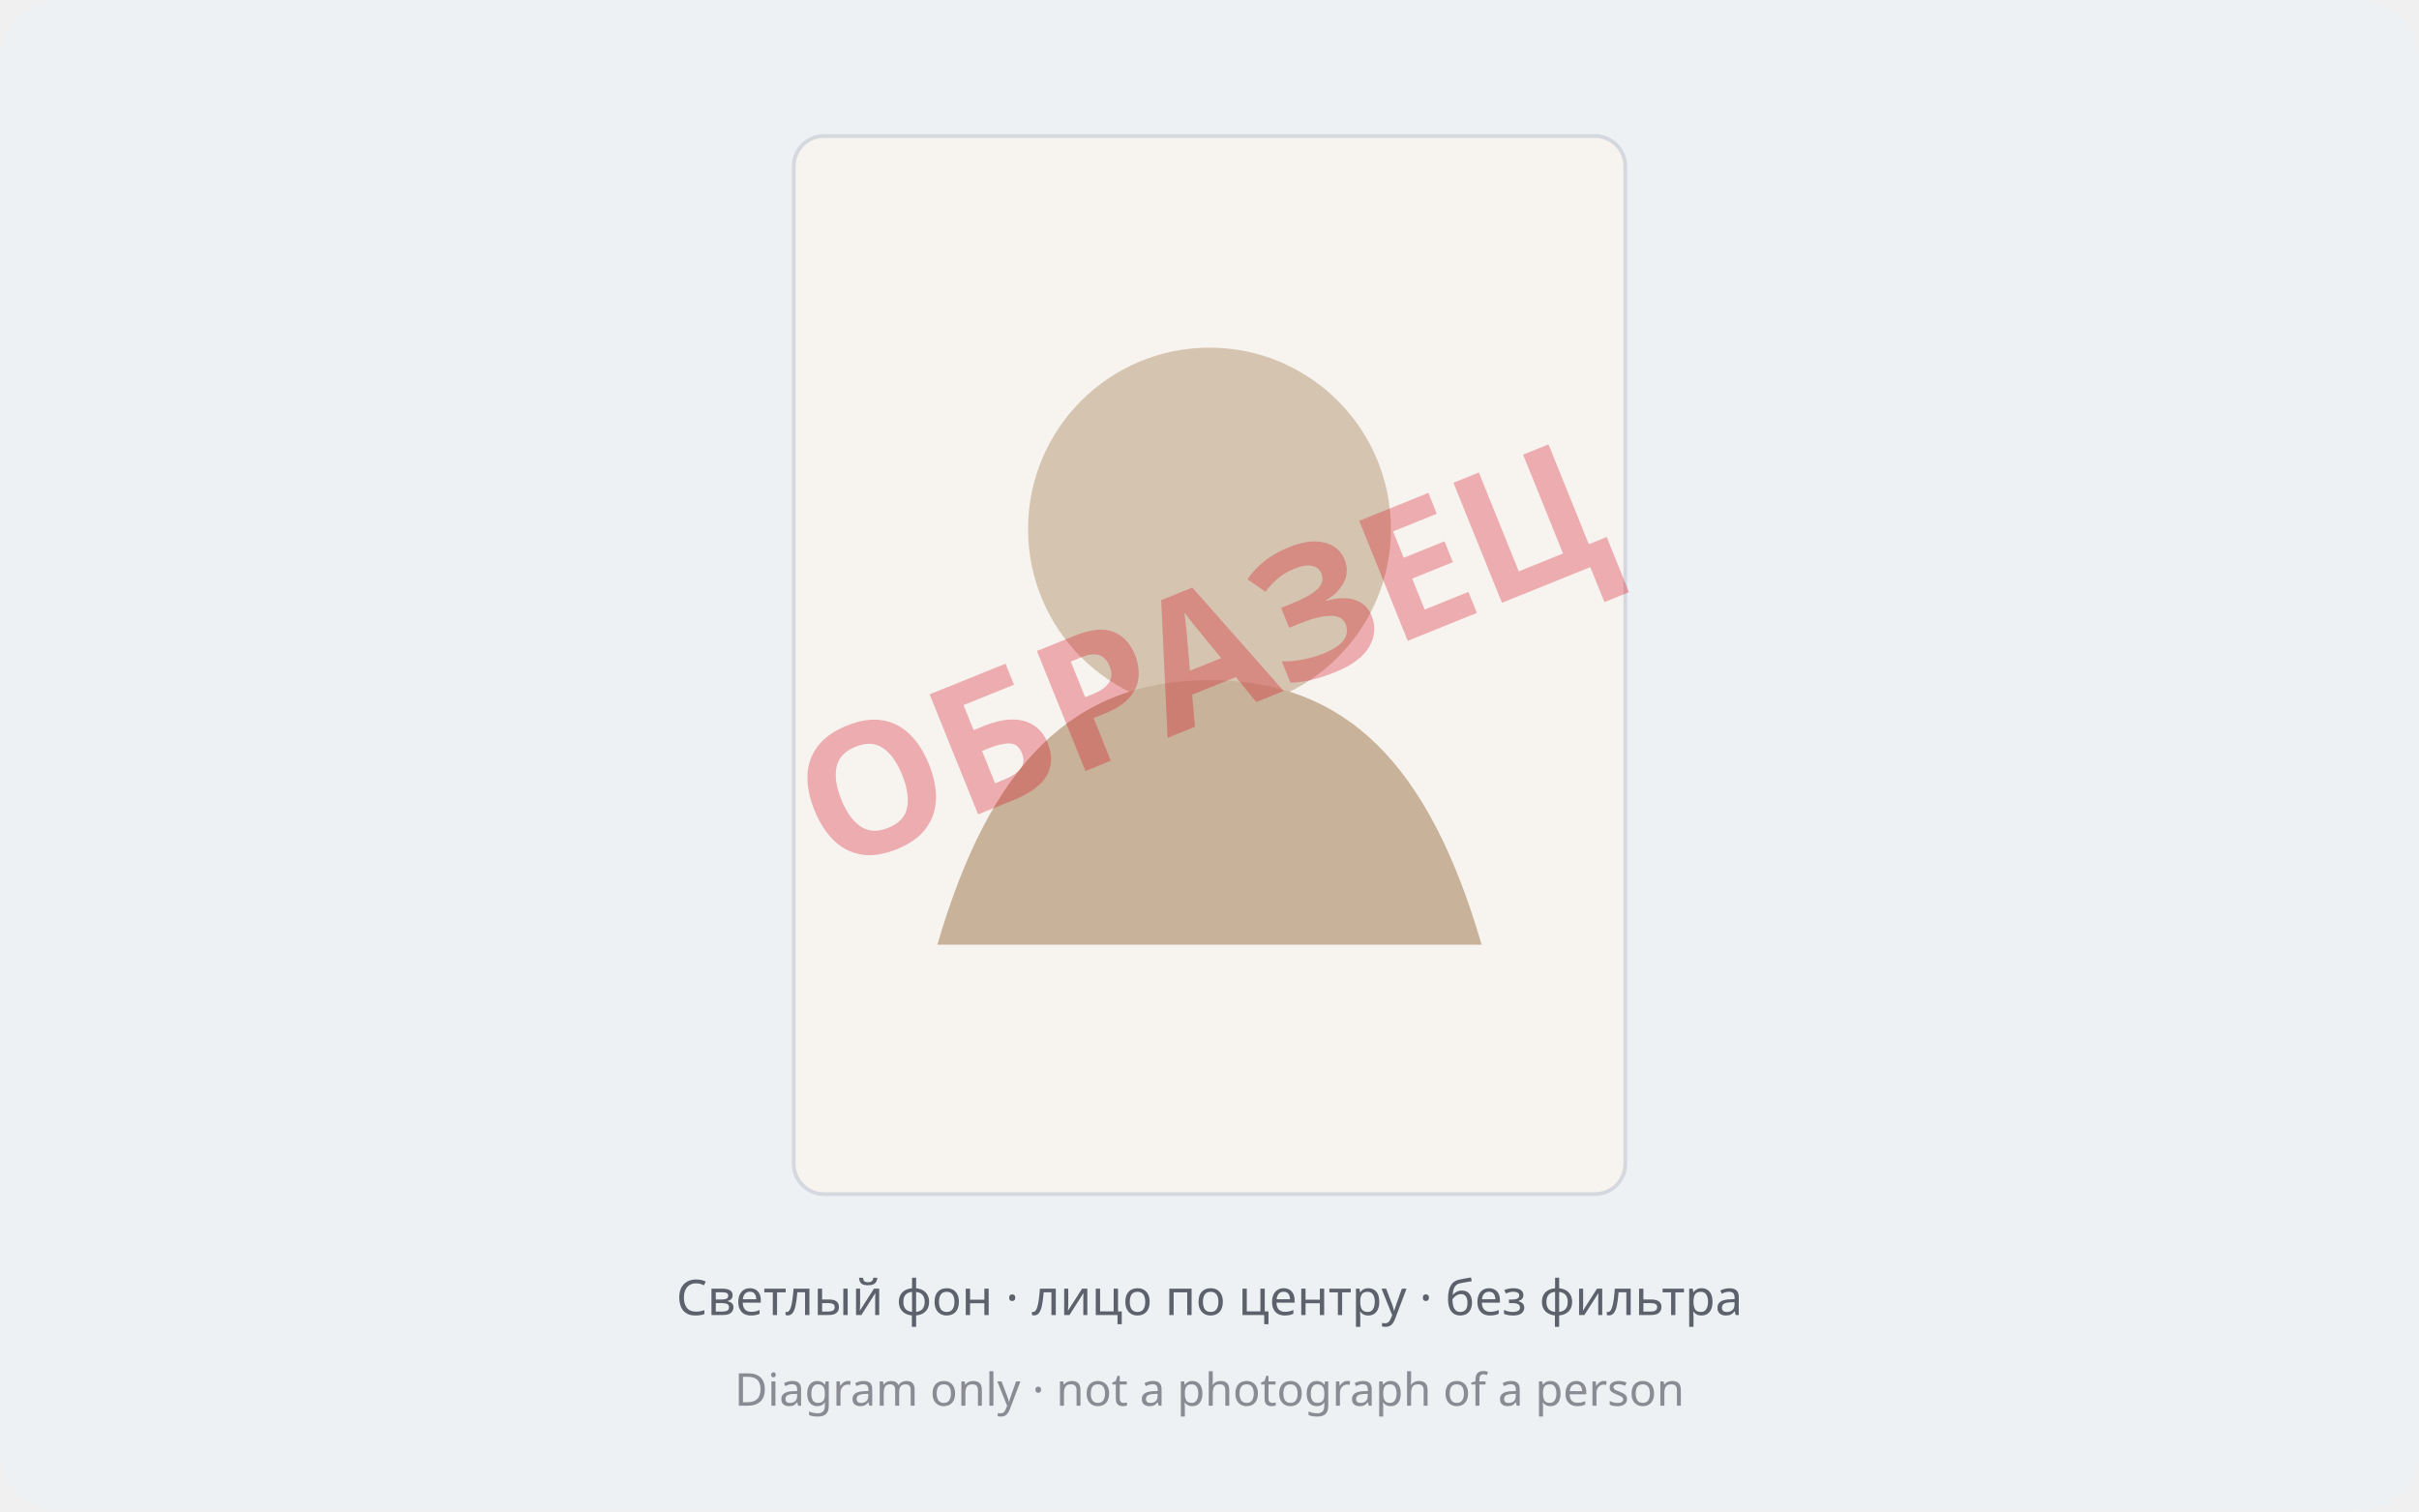
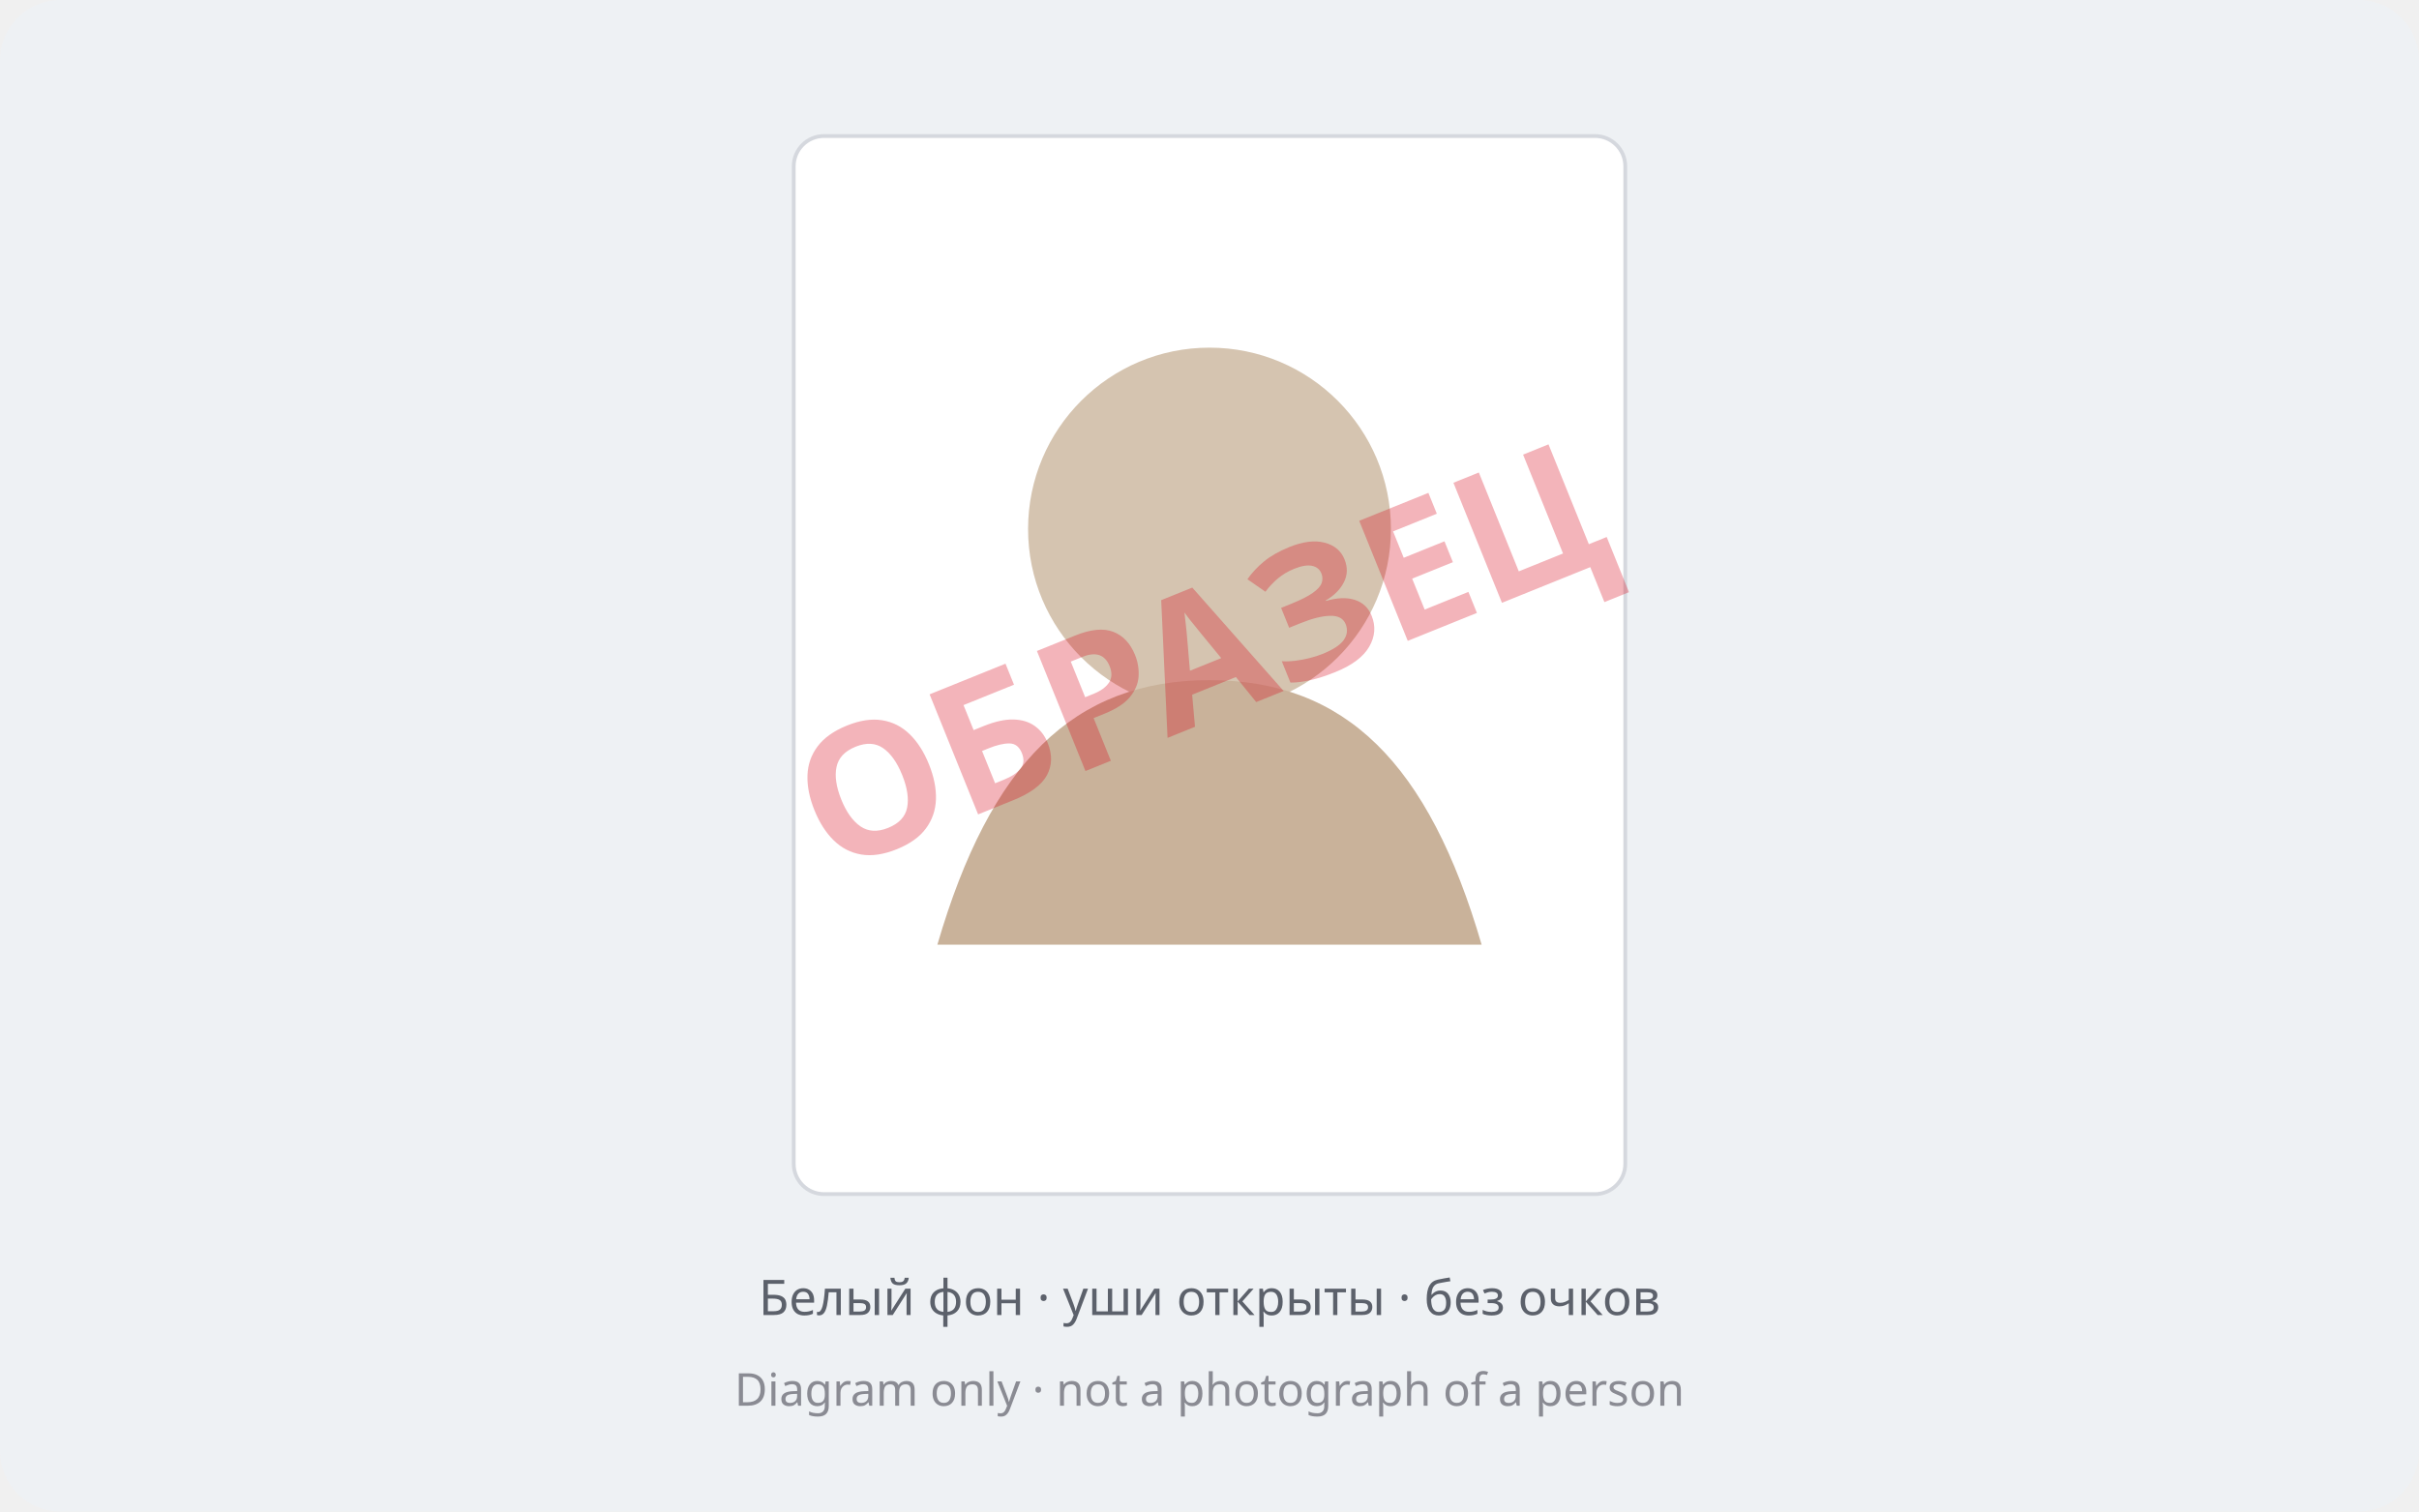
<svg xmlns="http://www.w3.org/2000/svg" viewBox="0 0 640 400" role="img" aria-label="Вымышленный образец фото на документы">
  <rect width="640" height="400" rx="16" fill="#eef1f4" />
-   <rect x="210" y="36" width="220" height="280" rx="8" fill="#f7f4ef" stroke="#d5d8de" />
+   <rect x="210" y="36" width="220" height="280" rx="8" fill="#ffffff" stroke="#d5d8de" />
  <circle cx="320" cy="140" r="48" fill="#d5c4b0" />
  <path d="M248 250c14-48 36-70 72-70s58 22 72 70" fill="#c9b29a" />
-   <text x="320" y="348" text-anchor="middle" font-family="Golos Text, system-ui, sans-serif" font-size="13" fill="#5c616b">Светлый фон · лицо по центру · без фильтра</text>
+   <text x="320" y="348" text-anchor="middle" font-family="Golos Text, system-ui, sans-serif" font-size="13" fill="#5c616b">Белый фон · уши открыты · без очков</text>
  <text x="320" y="372" text-anchor="middle" font-family="Golos Text, system-ui, sans-serif" font-size="12" fill="#8a8b93">Diagram only · not a photograph of a person</text>
  <g transform="rotate(-22 320 180)" opacity="0.3">
    <text x="320" y="190" text-anchor="middle" fill="#d70217" font-family="Golos Text, system-ui, sans-serif" font-size="48" font-weight="800">ОБРАЗЕЦ</text>
  </g>
</svg>
